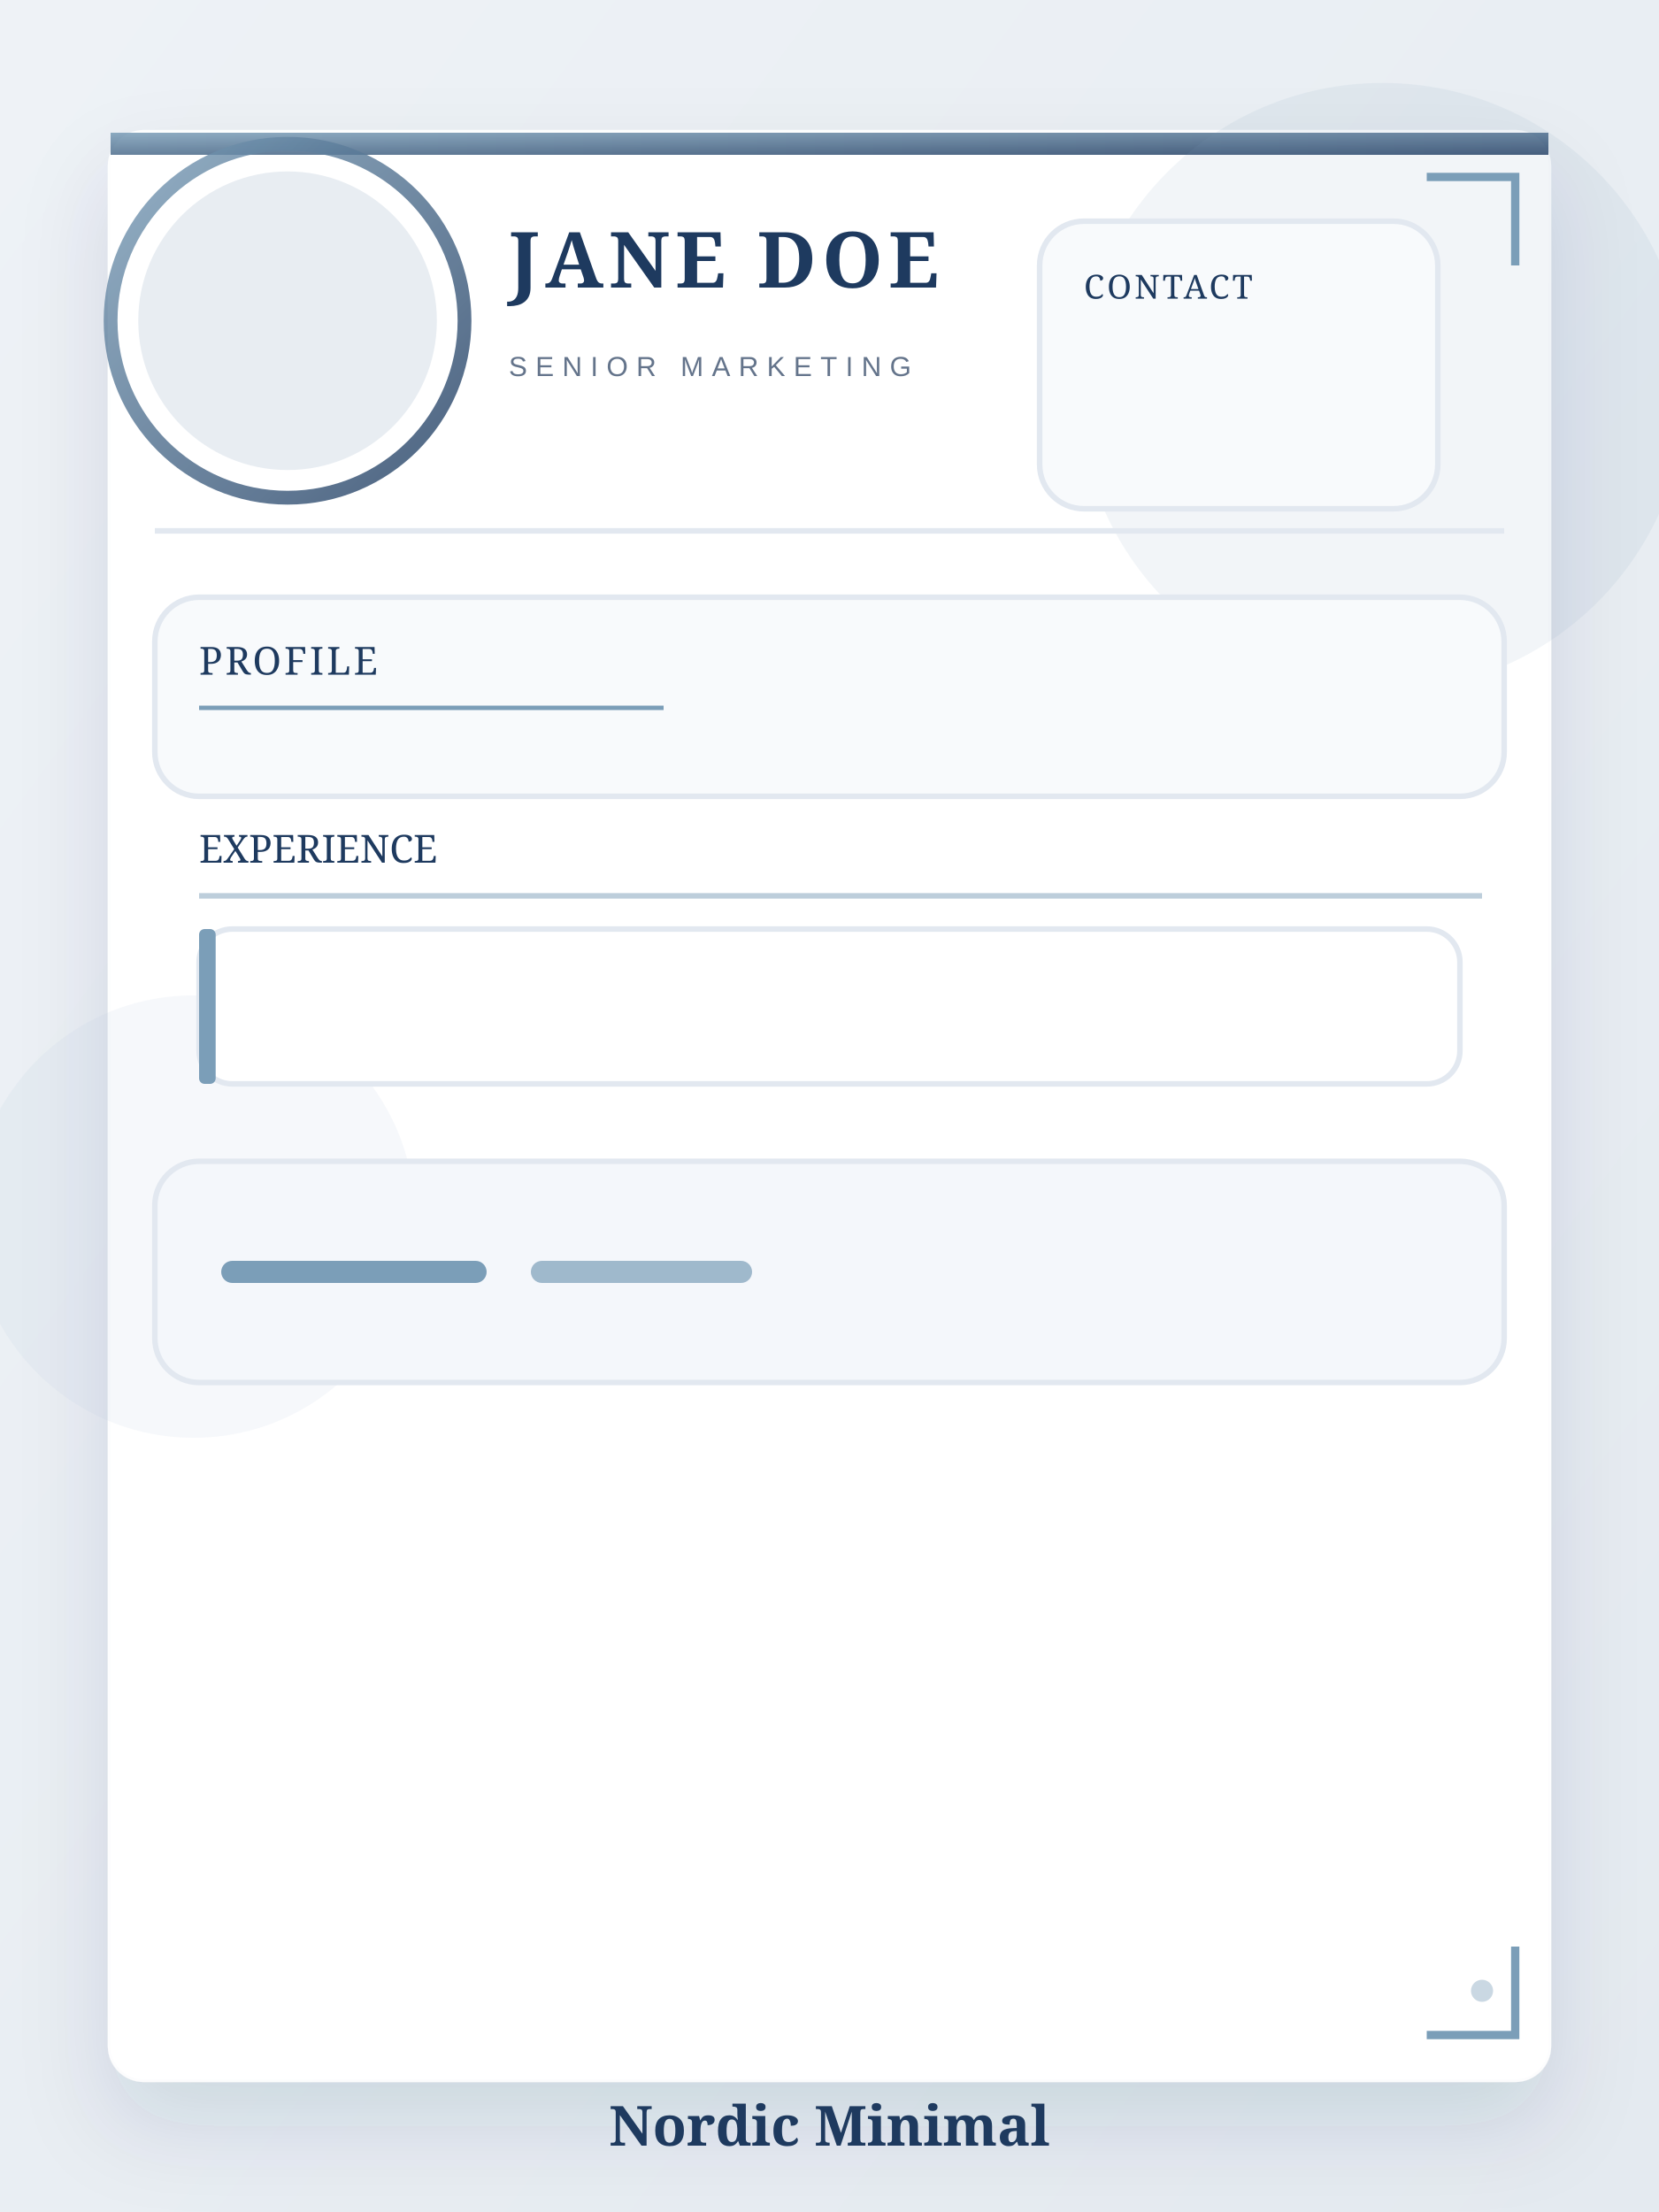
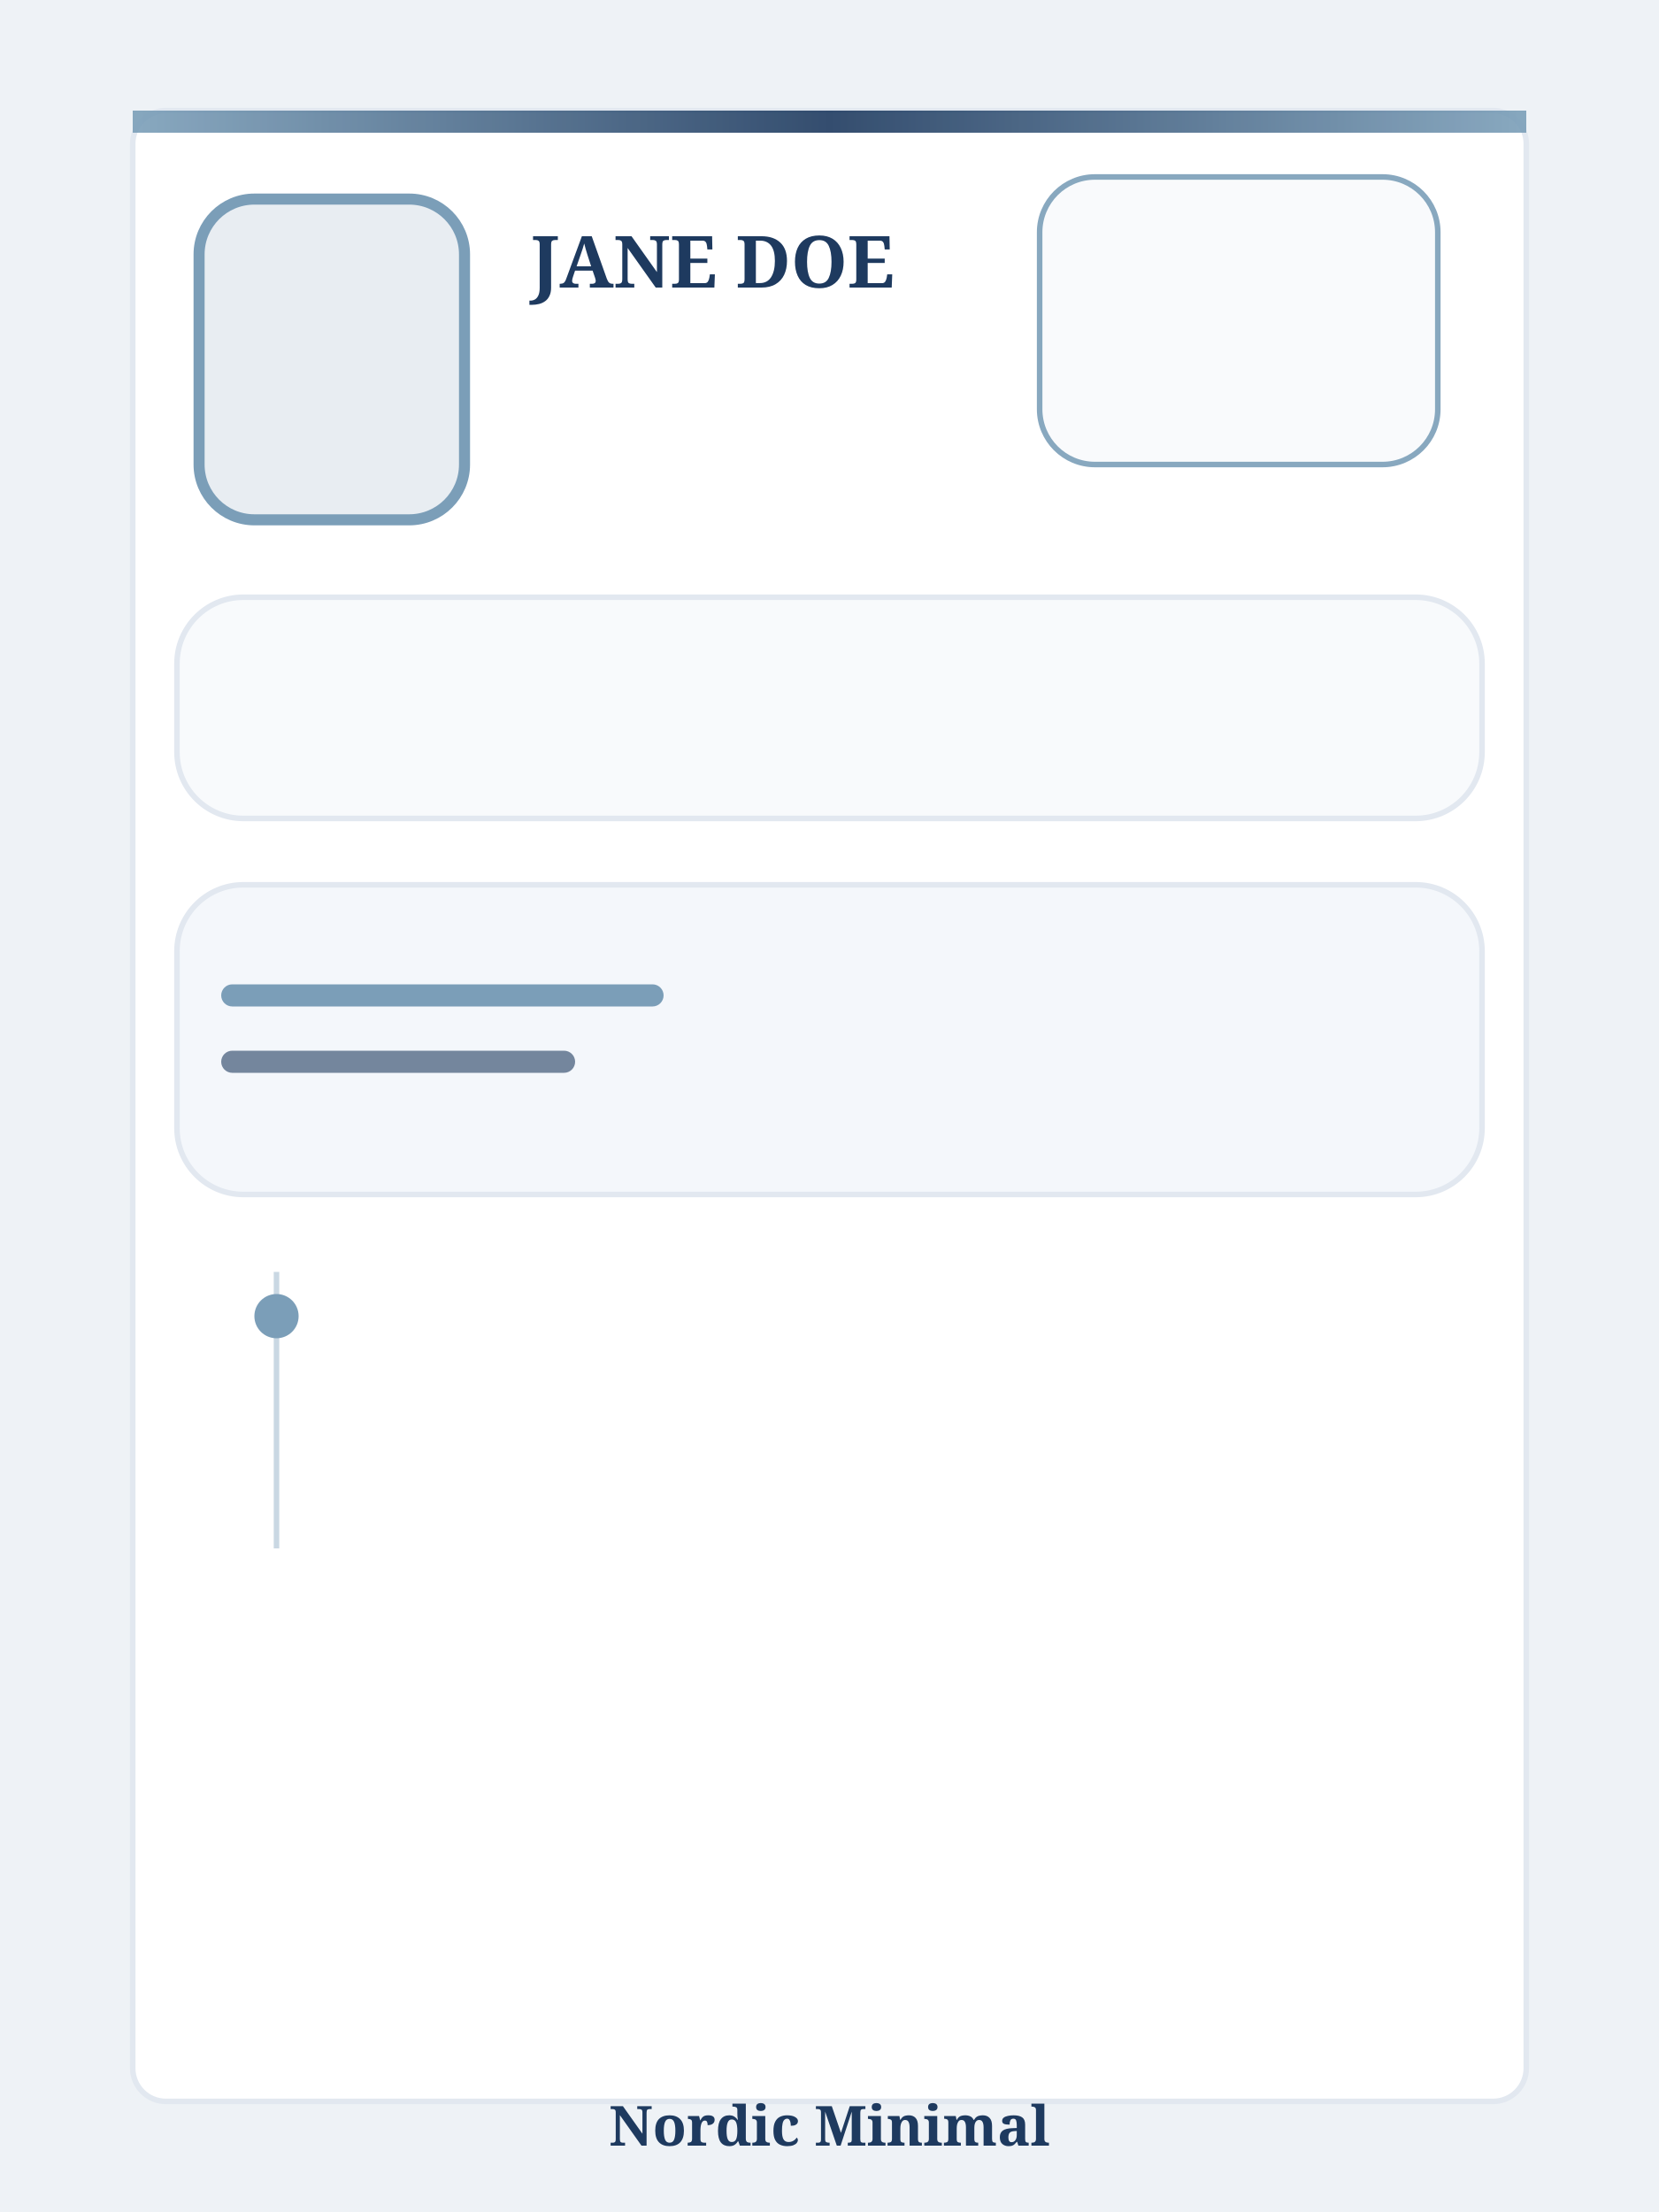
<svg xmlns="http://www.w3.org/2000/svg" width="300" height="400">
+   <rect width="300" height="400" fill="#eef2f6" />
+   <rect x="24" y="20" width="252" height="360" rx="6" fill="#fff" stroke="#e2e8f0" />
+   <rect x="24" y="20" width="252" height="4" fill="url(#g)" opacity="0.9" />
  <defs>
-     <linearGradient id="nm-bg" x1="0%" y1="0%" x2="100%" y2="100%">
-       <stop offset="0%" stop-color="#eef2f6" />
-       <stop offset="100%" stop-color="#e4eaf0" />
+     <linearGradient id="g" x1="0%" y1="0%" x2="100%" y2="0%">
+       <stop offset="0%" stop-color="#7b9eb8" />
+       <stop offset="50%" stop-color="#1e3a5f" />
+       <stop offset="100%" stop-color="#7b9eb8" />
    </linearGradient>
-     <linearGradient id="nm-ring" x1="0%" y1="0%" x2="100%" y2="100%">
-       <stop offset="0%" stop-color="#7b9eb8" />
-       <stop offset="100%" stop-color="#1e3a5f" />
-     </linearGradient>
-     <filter id="nm-shadow" x="-20%" y="-20%" width="140%" height="140%">
-       <feDropShadow dx="0" dy="8" stdDeviation="8" flood-color="#1e3a5f" flood-opacity="0.12" />
-     </filter>
  </defs>
-   <rect width="300" height="400" fill="url(#nm-bg)" />
-   <rect x="20" y="24" width="260" height="352" rx="6" fill="#fff" filter="url(#nm-shadow)" stroke="rgba(255,255,255,0.9)" />
-   <rect x="20" y="24" width="260" height="4" fill="url(#nm-ring)" opacity="0.85" />
-   <circle cx="250" cy="70" r="55" fill="#7b9eb8" opacity="0.1" />
-   <circle cx="35" cy="220" r="40" fill="#b4c3dc" opacity="0.12" />
-   <circle cx="52" cy="58" r="32" fill="none" stroke="url(#nm-ring)" stroke-width="2.5" opacity="0.8" />
-   <circle cx="52" cy="58" r="28" fill="#e8edf2" stroke="#fff" stroke-width="2" />
-   <text x="92" y="52" font-family="Georgia,serif" font-size="14" font-weight="600" fill="#1e3a5f" letter-spacing="1">JANE DOE</text>
-   <text x="92" y="68" font-family="Arial,sans-serif" font-size="5" fill="#64748b" letter-spacing="1.5">SENIOR MARKETING</text>
-   <rect x="188" y="40" width="72" height="52" rx="8" fill="#f8fafc" stroke="#e2e8f0" />
-   <text x="196" y="54" font-family="Georgia,serif" font-size="6" fill="#1e3a5f" letter-spacing="0.5">CONTACT</text>
-   <line x1="28" y1="96" x2="272" y2="96" stroke="#e2e8f0" />
-   <rect x="28" y="108" width="244" height="36" rx="8" fill="#f8fafc" stroke="#e2e8f0" />
-   <text x="36" y="122" font-family="Georgia,serif" font-size="7" fill="#1e3a5f" letter-spacing="0.5">PROFILE</text>
-   <line x1="36" y1="128" x2="120" y2="128" stroke="#7b9eb8" stroke-width="0.8" />
-   <text x="36" y="156" font-family="Georgia,serif" font-size="7" fill="#1e3a5f">EXPERIENCE</text>
-   <line x1="36" y1="162" x2="268" y2="162" stroke="#7b9eb8" opacity="0.5" />
-   <rect x="36" y="168" width="228" height="28" rx="6" fill="#fff" stroke="#e2e8f0" />
-   <rect x="36" y="168" width="3" height="28" rx="1" fill="#7b9eb8" />
-   <rect x="28" y="210" width="244" height="40" rx="8" fill="#f4f7fb" stroke="#e2e8f0" />
-   <rect x="40" y="228" width="48" height="4" rx="2" fill="#7b9eb8" />
-   <rect x="96" y="228" width="40" height="4" rx="2" fill="#7b9eb8" opacity="0.7" />
-   <polyline points="258,32 274,32 274,48" fill="none" stroke="#7b9eb8" stroke-width="1.5" />
-   <polyline points="258,368 274,368 274,352" fill="none" stroke="#7b9eb8" stroke-width="1.5" />
-   <circle cx="268" cy="360" r="2" fill="#7b9eb8" opacity="0.4" />
+   <rect x="36" y="36" width="48" height="58" rx="10" fill="#e8edf2" stroke="#7b9eb8" stroke-width="2" />
+   <text x="96" y="52" font-family="Georgia,serif" font-size="13" font-weight="600" fill="#1e3a5f">JANE DOE</text>
+   <rect x="188" y="32" width="72" height="52" rx="10" fill="#f8fafc" stroke="#7b9eb8" opacity="0.9" />
+   <rect x="32" y="108" width="236" height="40" rx="12" fill="#f8fafc" stroke="#e2e8f0" />
+   <rect x="32" y="160" width="236" height="56" rx="12" fill="#f4f7fb" stroke="#e2e8f0" />
+   <rect x="40" y="178" width="80" height="4" rx="2" fill="#7b9eb8" />
+   <rect x="40" y="190" width="64" height="4" rx="2" fill="#1e3a5f" opacity="0.6" />
+   <line x1="50" y1="230" x2="50" y2="280" stroke="#7b9eb8" opacity="0.4" />
+   <circle cx="50" cy="238" r="4" fill="#7b9eb8" />
  <text x="150" y="388" text-anchor="middle" font-family="Georgia,serif" font-size="10" font-weight="600" fill="#1e3a5f">Nordic Minimal</text>
</svg>
